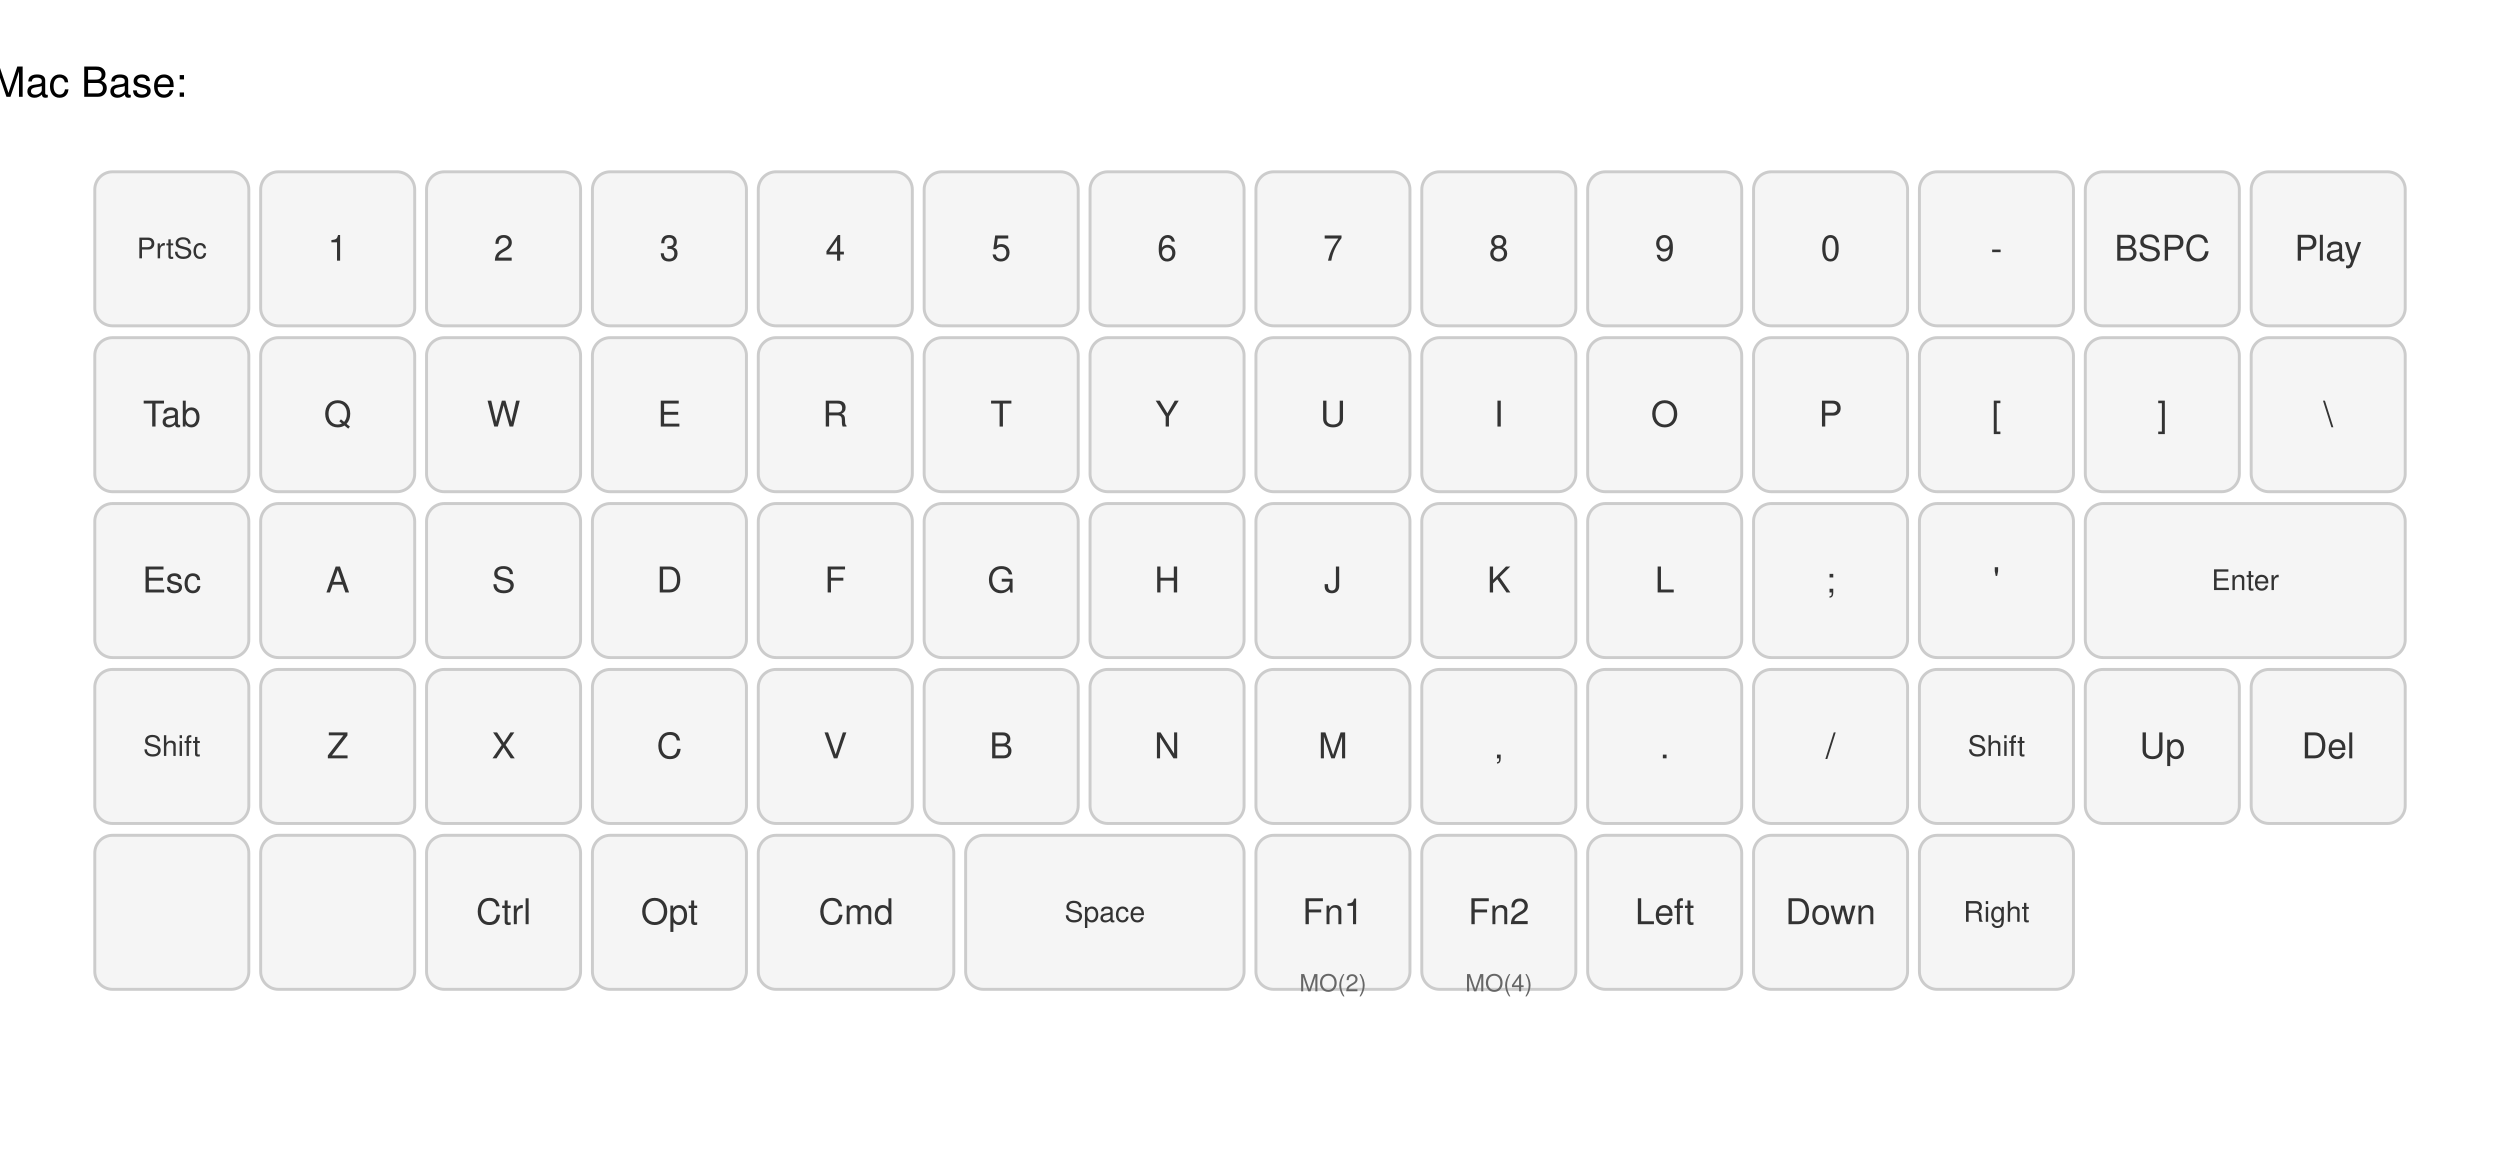
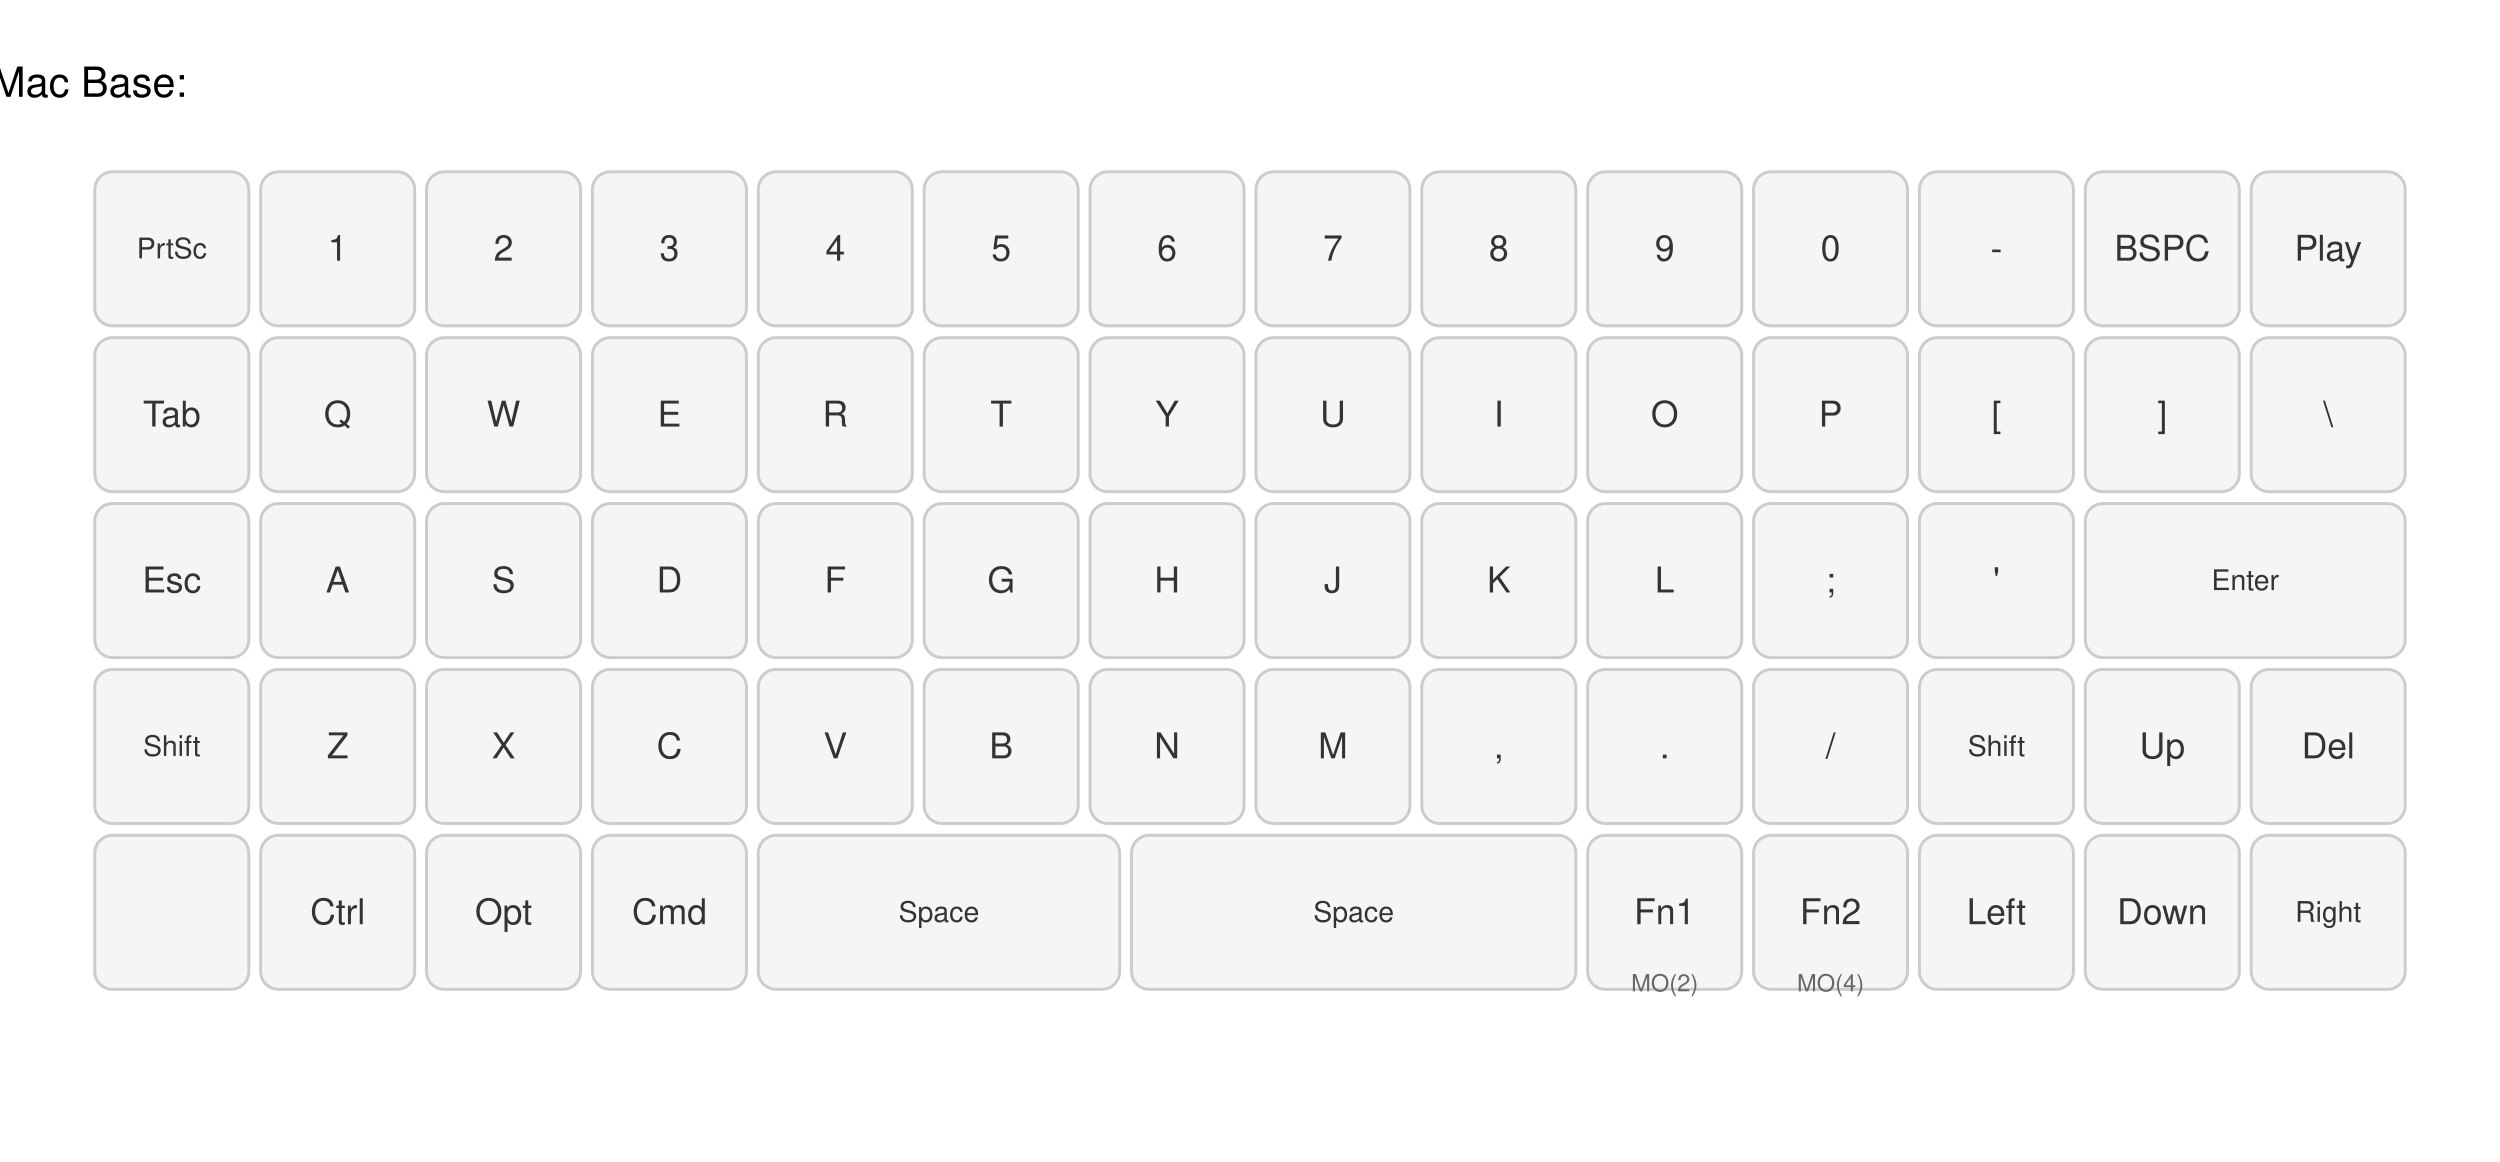
<svg xmlns="http://www.w3.org/2000/svg" width="844" height="392" viewBox="0 0 844 392" class="keymap">
  <style>svg {
  font-family: -apple-system, BlinkMacSystemFont, "SF Pro Text", "Helvetica Neue", Helvetica, Arial, sans-serif;
  font-size: 14px;
  font-kerning: normal;
  text-rendering: optimizeLegibility;
}
text { text-anchor: middle; dominant-baseline: middle; }
rect.key { fill: #f5f5f5; stroke: #cccccc; }
rect.held { fill: #a8d8ea; }
text.tap { font-size: 12px; fill: #333333; }
text.hold { font-size: 10px; fill: #666666; }
/* RGB layer indicator borders */
.rgb-magenta &gt; rect { stroke: #ff00ff; stroke-width: 2.5; }
.rgb-blue &gt; rect { stroke: #4488ff; stroke-width: 2.5; }
.rgb-yellow &gt; rect { stroke: #ffaa00; stroke-width: 2.5; }
.rgb-cyan &gt; rect { stroke: #00dddd; stroke-width: 2.5; }
.rgb-green &gt; rect { stroke: #44dd44; stroke-width: 2.5; }
.rgb-green-dark &gt; rect { stroke: #228822; stroke-width: 2.5; }
.rgb-red &gt; rect { stroke: #ff4444; stroke-width: 2.5; }
.rgb-orange &gt; rect { stroke: #ff8000; stroke-width: 2.5; }
</style>
  <g transform="translate(30, 0)" class="layer-Mac Base">
    <text x="0" y="28" class="label" id="Mac-Base">Mac Base:</text>
    <g transform="translate(0, 56)">
      <g transform="translate(28, 28)" class="key keypos-0">
        <rect rx="6" ry="6" x="-26" y="-26" width="52" height="52" class="key" />
        <text x="0" y="0" class="key tap">
          <tspan style="font-size: 80%">PrtSc</tspan>
        </text>
      </g>
      <g transform="translate(84, 28)" class="key keypos-1">
        <rect rx="6" ry="6" x="-26" y="-26" width="52" height="52" class="key" />
        <text x="0" y="0" class="key tap">1</text>
      </g>
      <g transform="translate(140, 28)" class="key keypos-2">
        <rect rx="6" ry="6" x="-26" y="-26" width="52" height="52" class="key" />
        <text x="0" y="0" class="key tap">2</text>
      </g>
      <g transform="translate(196, 28)" class="key keypos-3">
        <rect rx="6" ry="6" x="-26" y="-26" width="52" height="52" class="key" />
        <text x="0" y="0" class="key tap">3</text>
      </g>
      <g transform="translate(252, 28)" class="key keypos-4">
        <rect rx="6" ry="6" x="-26" y="-26" width="52" height="52" class="key" />
        <text x="0" y="0" class="key tap">4</text>
      </g>
      <g transform="translate(308, 28)" class="key keypos-5">
        <rect rx="6" ry="6" x="-26" y="-26" width="52" height="52" class="key" />
        <text x="0" y="0" class="key tap">5</text>
      </g>
      <g transform="translate(364, 28)" class="key keypos-6">
        <rect rx="6" ry="6" x="-26" y="-26" width="52" height="52" class="key" />
        <text x="0" y="0" class="key tap">6</text>
      </g>
      <g transform="translate(420, 28)" class="key keypos-7">
        <rect rx="6" ry="6" x="-26" y="-26" width="52" height="52" class="key" />
        <text x="0" y="0" class="key tap">7</text>
      </g>
      <g transform="translate(476, 28)" class="key keypos-8">
        <rect rx="6" ry="6" x="-26" y="-26" width="52" height="52" class="key" />
        <text x="0" y="0" class="key tap">8</text>
      </g>
      <g transform="translate(532, 28)" class="key keypos-9">
        <rect rx="6" ry="6" x="-26" y="-26" width="52" height="52" class="key" />
        <text x="0" y="0" class="key tap">9</text>
      </g>
      <g transform="translate(588, 28)" class="key keypos-10">
        <rect rx="6" ry="6" x="-26" y="-26" width="52" height="52" class="key" />
        <text x="0" y="0" class="key tap">0</text>
      </g>
      <g transform="translate(644, 28)" class="key keypos-11">
        <rect rx="6" ry="6" x="-26" y="-26" width="52" height="52" class="key" />
        <text x="0" y="0" class="key tap">-</text>
      </g>
      <g transform="translate(700, 28)" class="key keypos-12">
        <rect rx="6" ry="6" x="-26" y="-26" width="52" height="52" class="key" />
        <text x="0" y="0" class="key tap">BSPC</text>
      </g>
      <g transform="translate(756, 28)" class="key keypos-13">
        <rect rx="6" ry="6" x="-26" y="-26" width="52" height="52" class="key" />
        <text x="0" y="0" class="key tap">Play</text>
      </g>
      <g transform="translate(28, 84)" class="key keypos-14">
        <rect rx="6" ry="6" x="-26" y="-26" width="52" height="52" class="key" />
        <text x="0" y="0" class="key tap">Tab</text>
      </g>
      <g transform="translate(84, 84)" class="key keypos-15">
        <rect rx="6" ry="6" x="-26" y="-26" width="52" height="52" class="key" />
        <text x="0" y="0" class="key tap">Q</text>
      </g>
      <g transform="translate(140, 84)" class="key keypos-16">
        <rect rx="6" ry="6" x="-26" y="-26" width="52" height="52" class="key" />
        <text x="0" y="0" class="key tap">W</text>
      </g>
      <g transform="translate(196, 84)" class="key keypos-17">
        <rect rx="6" ry="6" x="-26" y="-26" width="52" height="52" class="key" />
        <text x="0" y="0" class="key tap">E</text>
      </g>
      <g transform="translate(252, 84)" class="key keypos-18">
        <rect rx="6" ry="6" x="-26" y="-26" width="52" height="52" class="key" />
        <text x="0" y="0" class="key tap">R</text>
      </g>
      <g transform="translate(308, 84)" class="key keypos-19">
        <rect rx="6" ry="6" x="-26" y="-26" width="52" height="52" class="key" />
        <text x="0" y="0" class="key tap">T</text>
      </g>
      <g transform="translate(364, 84)" class="key keypos-20">
        <rect rx="6" ry="6" x="-26" y="-26" width="52" height="52" class="key" />
        <text x="0" y="0" class="key tap">Y</text>
      </g>
      <g transform="translate(420, 84)" class="key keypos-21">
        <rect rx="6" ry="6" x="-26" y="-26" width="52" height="52" class="key" />
        <text x="0" y="0" class="key tap">U</text>
      </g>
      <g transform="translate(476, 84)" class="key keypos-22">
        <rect rx="6" ry="6" x="-26" y="-26" width="52" height="52" class="key" />
        <text x="0" y="0" class="key tap">I</text>
      </g>
      <g transform="translate(532, 84)" class="key keypos-23">
        <rect rx="6" ry="6" x="-26" y="-26" width="52" height="52" class="key" />
        <text x="0" y="0" class="key tap">O</text>
      </g>
      <g transform="translate(588, 84)" class="key keypos-24">
        <rect rx="6" ry="6" x="-26" y="-26" width="52" height="52" class="key" />
        <text x="0" y="0" class="key tap">P</text>
      </g>
      <g transform="translate(644, 84)" class="key keypos-25">
        <rect rx="6" ry="6" x="-26" y="-26" width="52" height="52" class="key" />
        <text x="0" y="0" class="key tap">[</text>
      </g>
      <g transform="translate(700, 84)" class="key keypos-26">
        <rect rx="6" ry="6" x="-26" y="-26" width="52" height="52" class="key" />
        <text x="0" y="0" class="key tap">]</text>
      </g>
      <g transform="translate(756, 84)" class="key keypos-27">
        <rect rx="6" ry="6" x="-26" y="-26" width="52" height="52" class="key" />
        <text x="0" y="0" class="key tap">\</text>
      </g>
      <g transform="translate(28, 140)" class="key keypos-28">
        <rect rx="6" ry="6" x="-26" y="-26" width="52" height="52" class="key" />
        <text x="0" y="0" class="key tap">Esc</text>
      </g>
      <g transform="translate(84, 140)" class="key keypos-29">
        <rect rx="6" ry="6" x="-26" y="-26" width="52" height="52" class="key" />
        <text x="0" y="0" class="key tap">A</text>
      </g>
      <g transform="translate(140, 140)" class="key keypos-30">
        <rect rx="6" ry="6" x="-26" y="-26" width="52" height="52" class="key" />
        <text x="0" y="0" class="key tap">S</text>
      </g>
      <g transform="translate(196, 140)" class="key keypos-31">
        <rect rx="6" ry="6" x="-26" y="-26" width="52" height="52" class="key" />
        <text x="0" y="0" class="key tap">D</text>
      </g>
      <g transform="translate(252, 140)" class="key keypos-32">
        <rect rx="6" ry="6" x="-26" y="-26" width="52" height="52" class="key" />
        <text x="0" y="0" class="key tap">F</text>
      </g>
      <g transform="translate(308, 140)" class="key keypos-33">
        <rect rx="6" ry="6" x="-26" y="-26" width="52" height="52" class="key" />
        <text x="0" y="0" class="key tap">G</text>
      </g>
      <g transform="translate(364, 140)" class="key keypos-34">
        <rect rx="6" ry="6" x="-26" y="-26" width="52" height="52" class="key" />
        <text x="0" y="0" class="key tap">H</text>
      </g>
      <g transform="translate(420, 140)" class="key keypos-35">
        <rect rx="6" ry="6" x="-26" y="-26" width="52" height="52" class="key" />
        <text x="0" y="0" class="key tap">J</text>
      </g>
      <g transform="translate(476, 140)" class="key keypos-36">
        <rect rx="6" ry="6" x="-26" y="-26" width="52" height="52" class="key" />
        <text x="0" y="0" class="key tap">K</text>
      </g>
      <g transform="translate(532, 140)" class="key keypos-37">
        <rect rx="6" ry="6" x="-26" y="-26" width="52" height="52" class="key" />
        <text x="0" y="0" class="key tap">L</text>
      </g>
      <g transform="translate(588, 140)" class="key keypos-38">
        <rect rx="6" ry="6" x="-26" y="-26" width="52" height="52" class="key" />
        <text x="0" y="0" class="key tap">;</text>
      </g>
      <g transform="translate(644, 140)" class="key keypos-39">
        <rect rx="6" ry="6" x="-26" y="-26" width="52" height="52" class="key" />
        <text x="0" y="0" class="key tap">'</text>
      </g>
      <g transform="translate(728, 140)" class="key keypos-40">
        <rect rx="6" ry="6" x="-54" y="-26" width="108" height="52" class="key" />
        <text x="0" y="0" class="key tap">
          <tspan style="font-size: 80%">Enter</tspan>
        </text>
      </g>
      <g transform="translate(28, 196)" class="key keypos-41">
        <rect rx="6" ry="6" x="-26" y="-26" width="52" height="52" class="key" />
        <text x="0" y="0" class="key tap">
          <tspan style="font-size: 80%">Shift</tspan>
        </text>
      </g>
      <g transform="translate(84, 196)" class="key keypos-42">
        <rect rx="6" ry="6" x="-26" y="-26" width="52" height="52" class="key" />
        <text x="0" y="0" class="key tap">Z</text>
      </g>
      <g transform="translate(140, 196)" class="key keypos-43">
        <rect rx="6" ry="6" x="-26" y="-26" width="52" height="52" class="key" />
        <text x="0" y="0" class="key tap">X</text>
      </g>
      <g transform="translate(196, 196)" class="key keypos-44">
        <rect rx="6" ry="6" x="-26" y="-26" width="52" height="52" class="key" />
        <text x="0" y="0" class="key tap">C</text>
      </g>
      <g transform="translate(252, 196)" class="key keypos-45">
        <rect rx="6" ry="6" x="-26" y="-26" width="52" height="52" class="key" />
        <text x="0" y="0" class="key tap">V</text>
      </g>
      <g transform="translate(308, 196)" class="key keypos-46">
        <rect rx="6" ry="6" x="-26" y="-26" width="52" height="52" class="key" />
        <text x="0" y="0" class="key tap">B</text>
      </g>
      <g transform="translate(364, 196)" class="key keypos-47">
        <rect rx="6" ry="6" x="-26" y="-26" width="52" height="52" class="key" />
        <text x="0" y="0" class="key tap">N</text>
      </g>
      <g transform="translate(420, 196)" class="key keypos-48">
        <rect rx="6" ry="6" x="-26" y="-26" width="52" height="52" class="key" />
        <text x="0" y="0" class="key tap">M</text>
      </g>
      <g transform="translate(476, 196)" class="key keypos-49">
        <rect rx="6" ry="6" x="-26" y="-26" width="52" height="52" class="key" />
        <text x="0" y="0" class="key tap">,</text>
      </g>
      <g transform="translate(532, 196)" class="key keypos-50">
        <rect rx="6" ry="6" x="-26" y="-26" width="52" height="52" class="key" />
        <text x="0" y="0" class="key tap">.</text>
      </g>
      <g transform="translate(588, 196)" class="key keypos-51">
        <rect rx="6" ry="6" x="-26" y="-26" width="52" height="52" class="key" />
        <text x="0" y="0" class="key tap">/</text>
      </g>
      <g transform="translate(644, 196)" class="key keypos-52">
        <rect rx="6" ry="6" x="-26" y="-26" width="52" height="52" class="key" />
        <text x="0" y="0" class="key tap">
          <tspan style="font-size: 80%">Shift</tspan>
        </text>
      </g>
      <g transform="translate(700, 196)" class="key keypos-53">
        <rect rx="6" ry="6" x="-26" y="-26" width="52" height="52" class="key" />
        <text x="0" y="0" class="key tap">Up</text>
      </g>
      <g transform="translate(756, 196)" class="key keypos-54">
        <rect rx="6" ry="6" x="-26" y="-26" width="52" height="52" class="key" />
        <text x="0" y="0" class="key tap">Del</text>
      </g>
      <g transform="translate(28, 252)" class="key keypos-55">
        <rect rx="6" ry="6" x="-26" y="-26" width="52" height="52" class="key" />
      </g>
      <g transform="translate(84, 252)" class="key keypos-56">
        <rect rx="6" ry="6" x="-26" y="-26" width="52" height="52" class="key" />
+         <text x="0" y="0" class="key tap">Ctrl</text>
      </g>
      <g transform="translate(140, 252)" class="key keypos-57">
        <rect rx="6" ry="6" x="-26" y="-26" width="52" height="52" class="key" />
-         <text x="0" y="0" class="key tap">Ctrl</text>
+         <text x="0" y="0" class="key tap">Opt</text>
      </g>
      <g transform="translate(196, 252)" class="key keypos-58">
        <rect rx="6" ry="6" x="-26" y="-26" width="52" height="52" class="key" />
-         <text x="0" y="0" class="key tap">Opt</text>
-       </g>
-       <g transform="translate(259, 252)" class="key keypos-59">
-         <rect rx="6" ry="6" x="-33" y="-26" width="66" height="52" class="key" />
        <text x="0" y="0" class="key tap">Cmd</text>
      </g>
-       <g transform="translate(343, 252)" class="key keypos-60">
-         <rect rx="6" ry="6" x="-47" y="-26" width="94" height="52" class="key" />
+       <g transform="translate(287, 252)" class="key keypos-59">
+         <rect rx="6" ry="6" x="-61" y="-26" width="122" height="52" class="key" />
        <text x="0" y="0" class="key tap">
          <tspan style="font-size: 80%">Space</tspan>
        </text>
      </g>
-       <g transform="translate(420, 252)" class="key keypos-61">
+       <g transform="translate(427, 252)" class="key keypos-60">
+         <rect rx="6" ry="6" x="-75" y="-26" width="150" height="52" class="key" />
+         <text x="0" y="0" class="key tap">
+           <tspan style="font-size: 80%">Space</tspan>
+         </text>
+       </g>
+       <g transform="translate(532, 252)" class="key keypos-61">
        <rect rx="6" ry="6" x="-26" y="-26" width="52" height="52" class="key" />
        <text x="0" y="0" class="key tap">Fn1</text>
        <text x="0" y="24" class="key hold">
          <tspan style="font-size: 80%">MO(2)</tspan>
        </text>
      </g>
-       <g transform="translate(476, 252)" class="key keypos-62">
+       <g transform="translate(588, 252)" class="key keypos-62">
        <rect rx="6" ry="6" x="-26" y="-26" width="52" height="52" class="key" />
        <text x="0" y="0" class="key tap">Fn2</text>
        <text x="0" y="24" class="key hold">
          <tspan style="font-size: 80%">MO(4)</tspan>
        </text>
      </g>
-       <g transform="translate(532, 252)" class="key keypos-63">
+       <g transform="translate(644, 252)" class="key keypos-63">
        <rect rx="6" ry="6" x="-26" y="-26" width="52" height="52" class="key" />
        <text x="0" y="0" class="key tap">Left</text>
      </g>
-       <g transform="translate(588, 252)" class="key keypos-64">
+       <g transform="translate(700, 252)" class="key keypos-64">
        <rect rx="6" ry="6" x="-26" y="-26" width="52" height="52" class="key" />
        <text x="0" y="0" class="key tap">Down</text>
      </g>
-       <g transform="translate(644, 252)" class="key keypos-65">
+       <g transform="translate(756, 252)" class="key keypos-65">
        <rect rx="6" ry="6" x="-26" y="-26" width="52" height="52" class="key" />
        <text x="0" y="0" class="key tap">
          <tspan style="font-size: 80%">Right</tspan>
        </text>
      </g>
    </g>
  </g>
</svg>
